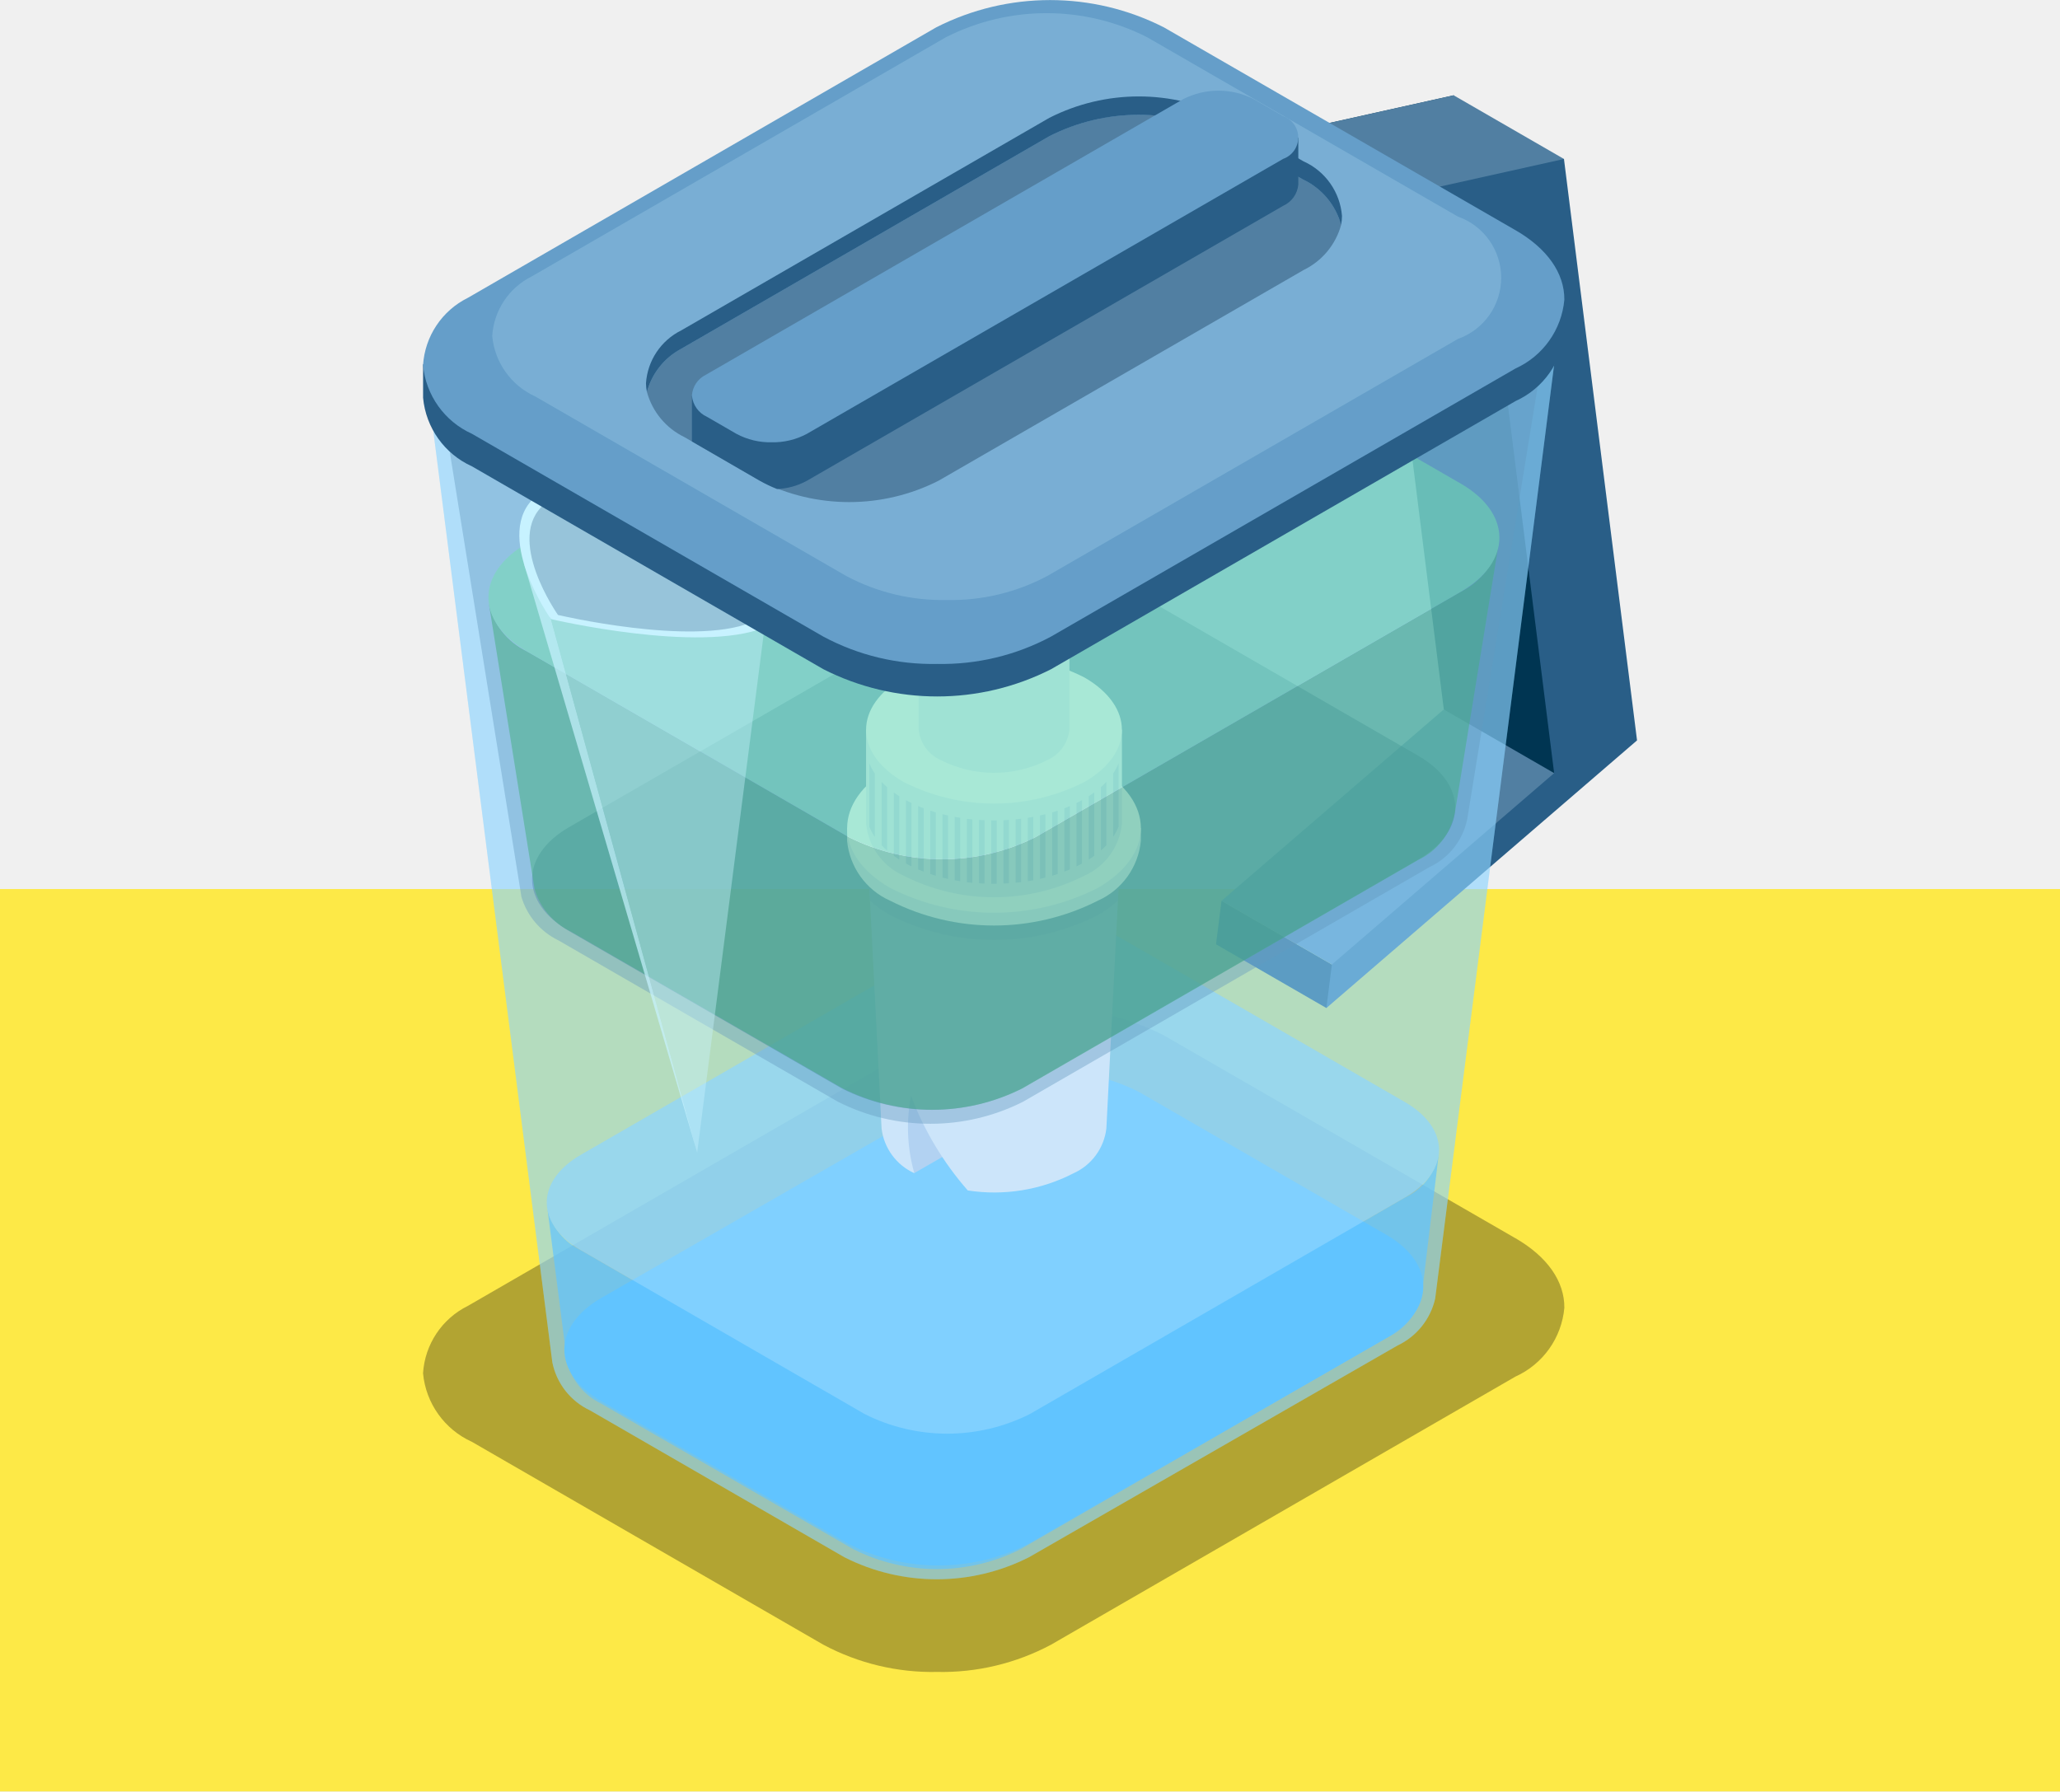
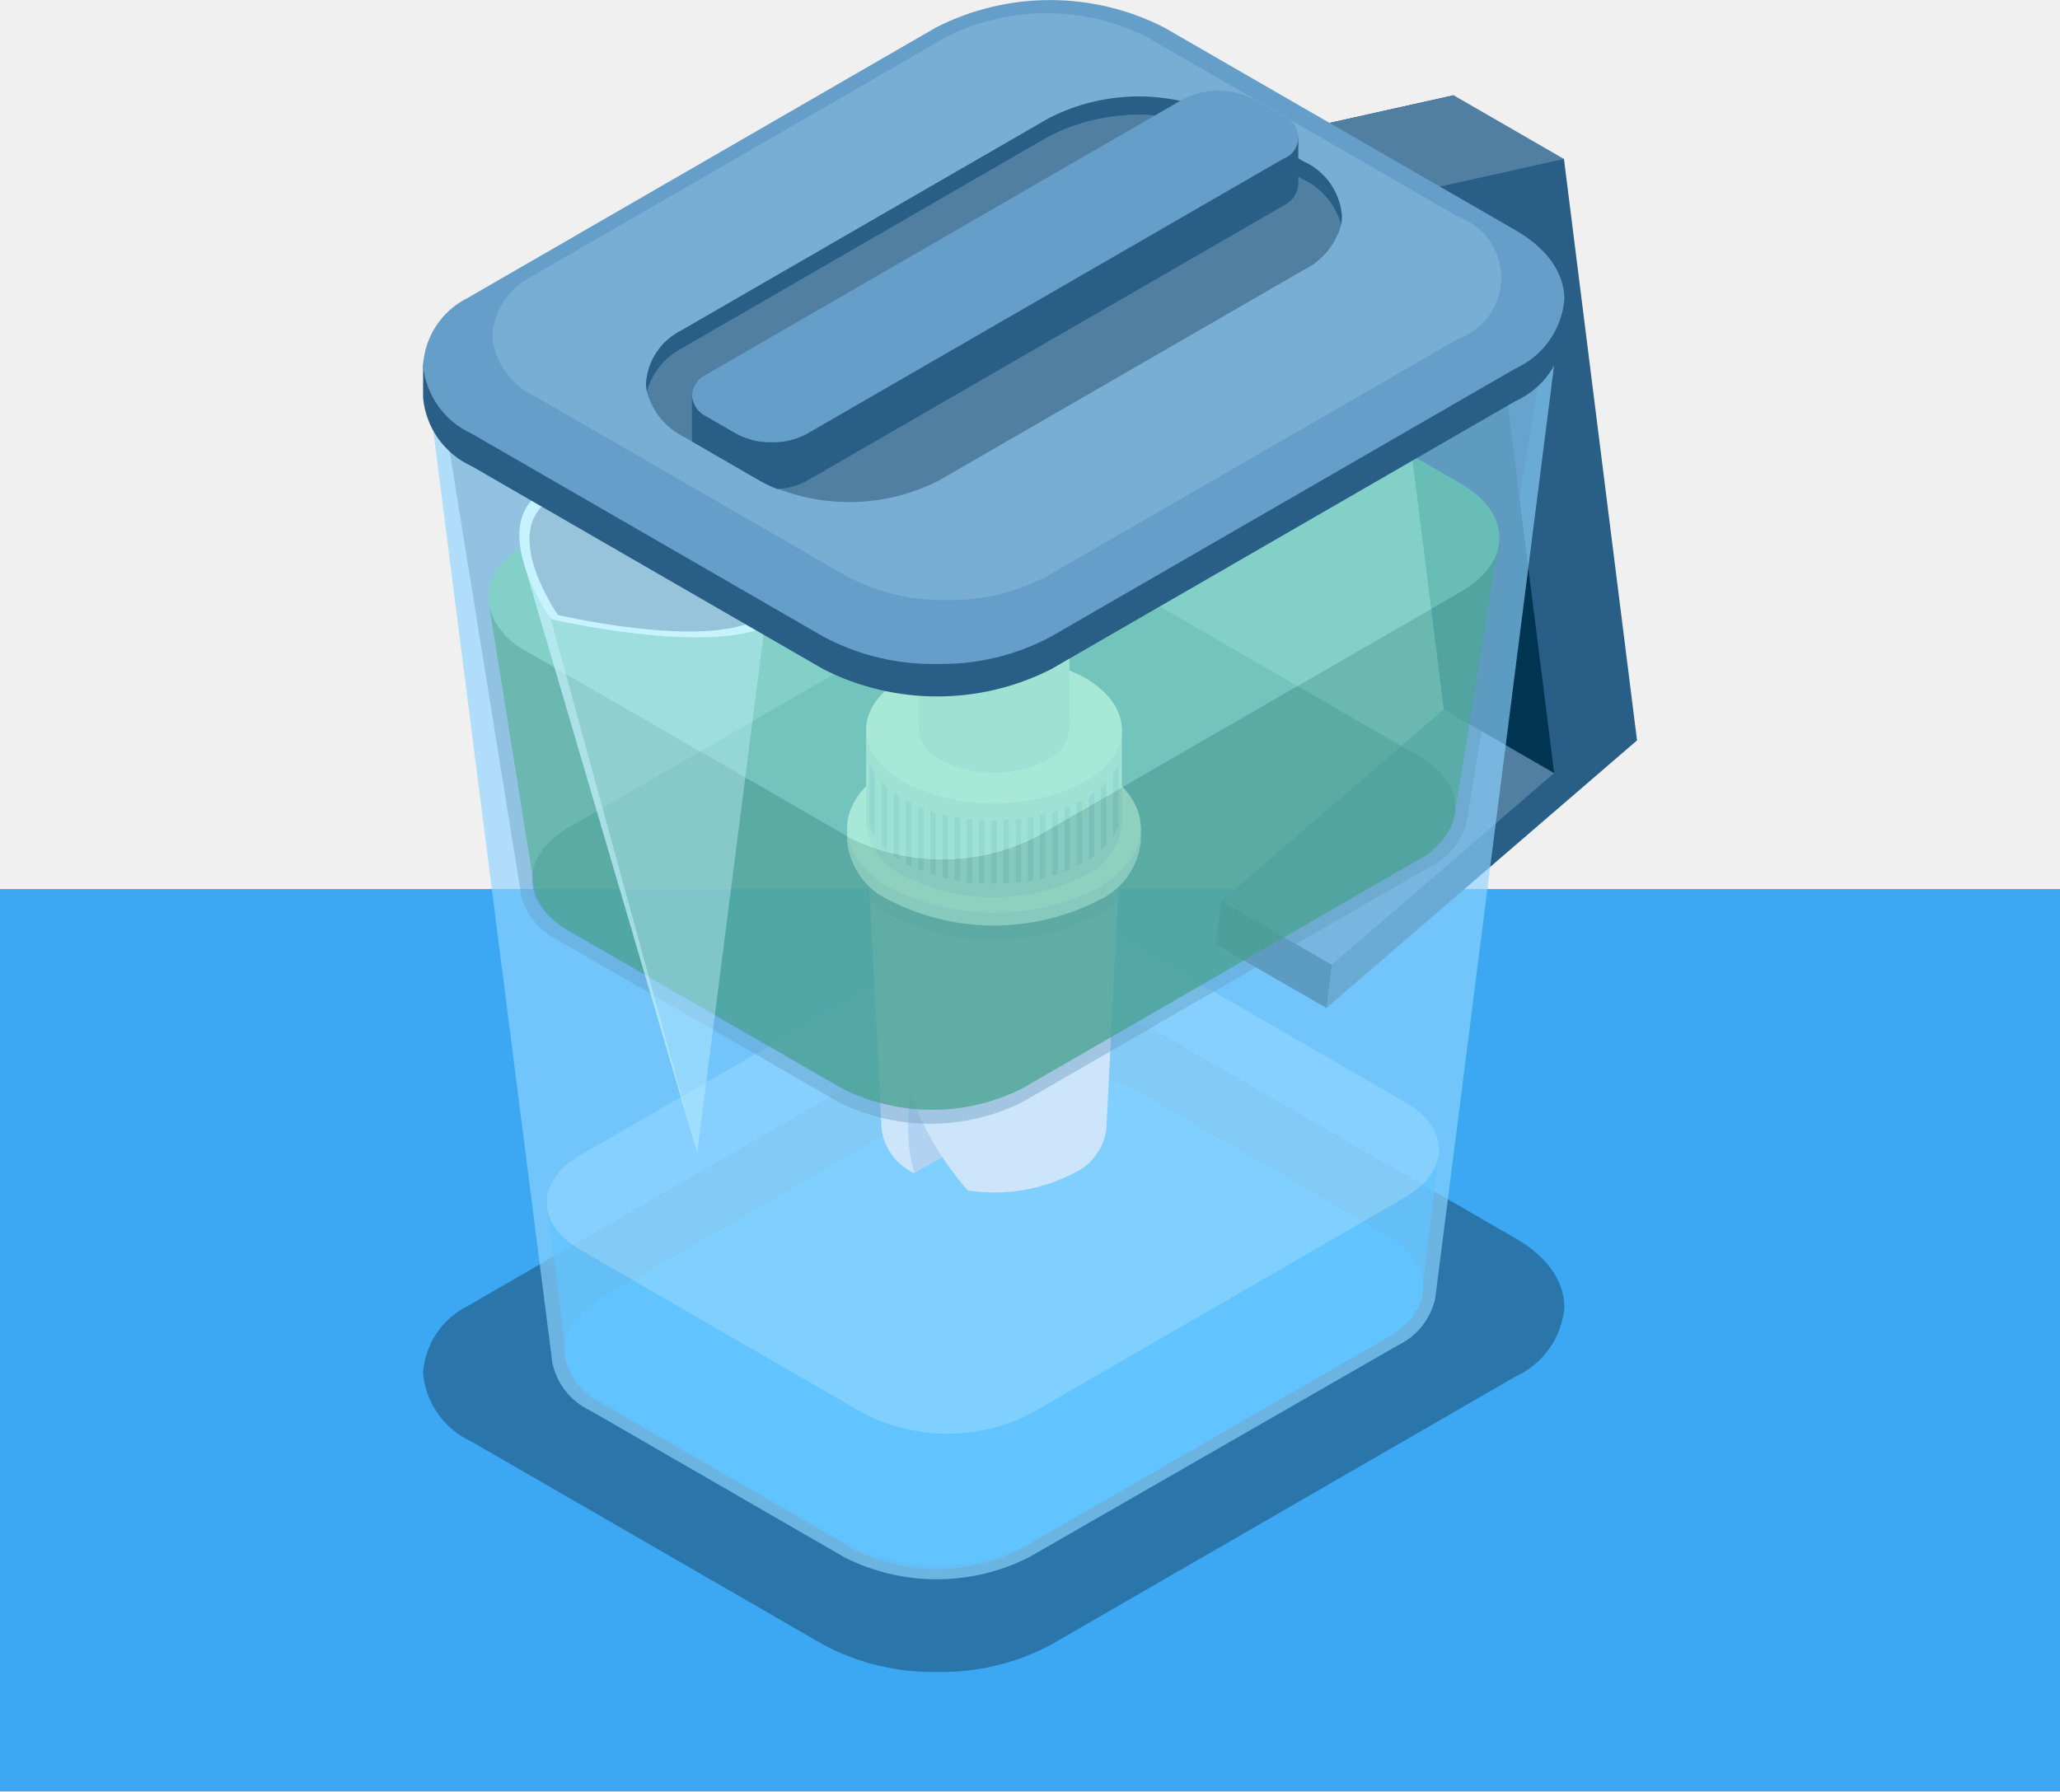
<svg xmlns="http://www.w3.org/2000/svg" width="105" height="91.321" viewBox="0 0 105 91.321">
  <g id="Grupo_87122" data-name="Grupo 87122" transform="translate(-826 -4209.333)">
-     <rect id="Rectángulo_32725" data-name="Rectángulo 32725" width="105" height="46" transform="translate(826 4254.654)" fill="#fde947" />
+     <rect id="Rectángulo_32725" data-name="Rectángulo 32725" width="105" height="46" transform="translate(826 4254.654)" fill="#3ca8f4" />
    <g id="Grupo_87121" data-name="Grupo 87121" transform="translate(599.797 4085.198)">
      <path id="Trazado_146094" data-name="Trazado 146094" d="M273.969,200.12a11.806,11.806,0,0,1-5.8-1.389l-17.915-10.343a4.266,4.266,0,0,1-2.488-3.493,4.116,4.116,0,0,1,2.285-3.435v0l23.874-13.79a12.8,12.8,0,0,1,11.6,0L303.4,177.985l.05.027c1.614.932,2.5,2.19,2.489,3.544a4.266,4.266,0,0,1-2.489,3.506l-23.677,13.67A11.826,11.826,0,0,1,273.969,200.12Z" transform="translate(0 9.245)" opacity="0.3" />
      <g id="Grupo_87106" data-name="Grupo 87106" transform="translate(288.184 128.993)">
        <path id="Trazado_146095" data-name="Trazado 146095" d="M297.975,162.92l1.461-1.422-2.713-26.69-4.3-6.688-8.767,1.951v3.883l4.928-1.1,3.337,26.567,2.042,2.217Z" transform="translate(-280.31 -128.119)" fill="#003552" />
        <path id="Trazado_146096" data-name="Trazado 146096" d="M281.193,161.793l-.281,2.218,5.625,3.247,1.577-2.168-1.294-.048Z" transform="translate(-280.912 -120.731)" fill="#003552" />
        <path id="Trazado_146097" data-name="Trazado 146097" d="M288.018,167.52l10.509-10.232-6.055-3.495-11.329,9.756Z" transform="translate(-280.862 -122.487)" fill="#517fa2" />
        <path id="Trazado_146098" data-name="Trazado 146098" d="M297.636,130.9l-6.19-.648-2.578,2.6v3.884l4.929-1.1,3.338,26.568-11.329,9.757-.28,2.217,15.834-13.642Z" transform="translate(-279.9 -127.651)" fill="#295e87" />
        <path id="Trazado_146099" data-name="Trazado 146099" d="M298.046,131.365l-5.623-3.246-8.767,1.951,5.622,3.247Z" transform="translate(-280.31 -128.119)" fill="#517fa2" />
      </g>
      <path id="Trazado_146100" data-name="Trazado 146100" d="M305.582,140.644l-.8-1.586-.768-.917-19.2-11.188a11.57,11.57,0,0,0-5.415-1.1,11.956,11.956,0,0,0-4.977,1.1l-23.23,13.44-2.075,1.489-1.106,2.1L254.3,193.2h0a3.456,3.456,0,0,0,1.929,2.457l12.958,7.482a10.412,10.412,0,0,0,9.411,0l18.784-10.793a3.505,3.505,0,0,0,1.919-2.386h0Z" transform="translate(0.054 0.376)" fill="#8dd5ff" opacity="0.5" />
      <path id="Trazado_146101" data-name="Trazado 146101" d="M268.158,193.027l-12.591-7.27c-2.527-1.457-2.527-3.826,0-5.282l18.253-10.49a10.12,10.12,0,0,1,9.149,0l12.592,7.271c2.524,1.455,2.524,3.825,0,5.281l-18.255,10.49A10.125,10.125,0,0,1,268.158,193.027Z" transform="translate(1.296 9.818)" fill="#4fbeff" />
      <path id="Trazado_146102" data-name="Trazado 146102" d="M305.582,140.676c.009-1.188-.772-2.377-2.338-3.281l-.006,0v-.006l-17.916-10.343a12.507,12.507,0,0,0-11.3,0l-23.679,13.67v0c-1.564.907-2.345,2.1-2.331,3.287l.619-.024a3.663,3.663,0,0,1,2.152-3.016l0,0L274.452,127.3a11.576,11.576,0,0,1,10.437,0L302.8,137.645h.007a3.66,3.66,0,0,1,2.152,3.012Z" transform="translate(0.054 0.344)" fill="#c7f2ff" />
      <g id="Grupo_87107" data-name="Grupo 87107" transform="translate(254.074 170.967)" opacity="0.7">
        <path id="Trazado_146103" data-name="Trazado 146103" d="M296.674,174.608l-19.116,11.037a9.352,9.352,0,0,1-8.425,0l-14.463-8.351a3.174,3.174,0,0,1-1.7-2.077h0l.985,7.684c.006.045.015.09.023.135l0,.026h0a3.253,3.253,0,0,0,1.711,2.039l12.87,7.431a9.456,9.456,0,0,0,8.521,0L295.8,181.725a3.128,3.128,0,0,0,1.74-2.22h0l.862-7.158H298.4A3.046,3.046,0,0,1,296.674,174.608Z" transform="translate(-252.933 -160.391)" fill="#4fbeff" />
        <path id="Trazado_146104" data-name="Trazado 146104" d="M278,162.542a8.6,8.6,0,0,0-4.209,1l-19.117,11.035c-2.317,1.338-2.316,3.525,0,4.863l14.463,8.351a9.352,9.352,0,0,0,8.425,0l19.116-11.037c2.317-1.338,2.317-3.526,0-4.864l-14.464-8.349a8.6,8.6,0,0,0-4.213-1Z" transform="translate(-252.938 -162.542)" fill="#8dd5ff" />
      </g>
      <g id="Grupo_87108" data-name="Grupo 87108" transform="translate(270.347 162.37)">
        <path id="Trazado_146105" data-name="Trazado 146105" d="M270.679,172.728,268.467,174l-.925-1.29.345-3.03,2.791-.266Z" transform="translate(-266.008 -152.436)" fill="#c2d2ed" />
        <path id="Trazado_146106" data-name="Trazado 146106" d="M266.284,158.579l.791,15.531h0a2.879,2.879,0,0,0,1.668,2.273,8.477,8.477,0,0,1-.166-3.943,15.743,15.743,0,0,0,2.892,4.824,8.82,8.82,0,0,0,5.386-.874,2.874,2.874,0,0,0,1.677-2.279h0l.79-15.531Z" transform="translate(-266.284 -154.814)" fill="#e7edf8" />
        <path id="Trazado_146107" data-name="Trazado 146107" d="M276.191,159.439a12.545,12.545,0,0,0-6.791,0h-3.078l.151,2.966a5.815,5.815,0,0,0,1.029.741,11.691,11.691,0,0,0,10.585,0,5.725,5.725,0,0,0,1.029-.741l.151-2.966Z" transform="translate(-266.275 -154.728)" fill="#c2d2ed" opacity="0.5" />
        <path id="Trazado_146108" data-name="Trazado 146108" d="M277.417,161.918a10.19,10.19,0,0,1-9.222,0c-2.547-1.469-2.547-3.853,0-5.324a10.19,10.19,0,0,1,9.222,0C279.96,158.065,279.96,160.449,277.417,161.918Z" transform="translate(-266.284 -155.491)" fill="#fff" />
      </g>
      <g id="Grupo_87114" data-name="Grupo 87114" transform="translate(248.683 126.404)">
        <path id="Trazado_146109" data-name="Trazado 146109" d="M304.772,141.074l-.307-.81-.651-1.482-1.155-1L284.149,127.2a10.591,10.591,0,0,0-5.191-.938,13.122,13.122,0,0,0-5.195,1.5l-23.172,13.456-1.53,1.532-.252,1.33-.212.473,3.967,24.626a1.294,1.294,0,0,0,.023.149l0,.029h0a3.605,3.605,0,0,0,1.9,2.256l14.245,8.225a10.463,10.463,0,0,0,9.432,0l20.717-11.961a3.468,3.468,0,0,0,1.928-2.458h0Z" transform="translate(-248.5 -125.943)" fill="#517fa2" opacity="0.4" />
        <path id="Trazado_146110" data-name="Trazado 146110" d="M277.29,174.327a10.2,10.2,0,0,1-9.189,0l-13.885-8.015c-2.525-1.46-2.525-3.848,0-5.307l20.192-11.656a10.2,10.2,0,0,1,9.192,0l13.88,8.015c2.529,1.458,2.529,3.846,0,5.305Z" transform="translate(-247.683 -121.113)" fill="#295e87" opacity="0.4" />
        <g id="Grupo_87113" data-name="Grupo 87113" transform="translate(20.697 28.008)">
          <g id="Grupo_87109" data-name="Grupo 87109" transform="translate(0 7.607)">
            <path id="Trazado_146111" data-name="Trazado 146111" d="M280.465,158.833h-4.091a12.521,12.521,0,0,0-6.791,0h-4.092v.652h0a3.724,3.724,0,0,0,2.195,3.056,11.7,11.7,0,0,0,10.585,0,3.723,3.723,0,0,0,2.194-3.057h0Z" transform="translate(-265.491 -154.511)" fill="#e7edf8" />
            <path id="Trazado_146112" data-name="Trazado 146112" d="M278.271,162.582a11.691,11.691,0,0,1-10.585,0c-2.923-1.688-2.923-4.424,0-6.111a11.691,11.691,0,0,1,10.585,0C281.195,158.158,281.195,160.895,278.271,162.582Z" transform="translate(-265.491 -155.204)" fill="#fff" />
          </g>
          <g id="Grupo_87111" data-name="Grupo 87111" transform="translate(0.967 3.157)">
            <path id="Trazado_146113" data-name="Trazado 146113" d="M279.326,154.715h-3.564a10.927,10.927,0,0,0-5.915,0h-3.563v4.777h0a3.244,3.244,0,0,0,1.911,2.663,10.19,10.19,0,0,0,9.222,0,3.245,3.245,0,0,0,1.91-2.663h0Z" transform="translate(-266.284 -150.951)" fill="#e7edf8" />
            <g id="Grupo_87110" data-name="Grupo 87110" transform="translate(0.171 5.478)">
              <path id="Trazado_146114" data-name="Trazado 146114" d="M275.361,157.586c-.09.05-.184.1-.28.144v3.233c.1-.048.19-.1.28-.145Z" transform="translate(-264.525 -155.709)" fill="#c2d2ed" />
              <path id="Trazado_146115" data-name="Trazado 146115" d="M274.854,157.833c-.093.04-.188.078-.282.113v3.231c.094-.035.189-.073.282-.113Z" transform="translate(-264.637 -155.655)" fill="#c2d2ed" />
              <path id="Trazado_146116" data-name="Trazado 146116" d="M274.342,158.025c-.091.03-.185.061-.279.089v3.23c.094-.028.188-.057.279-.088Z" transform="translate(-264.748 -155.613)" fill="#c2d2ed" />
              <path id="Trazado_146117" data-name="Trazado 146117" d="M268.232,157.73c-.1-.045-.189-.094-.28-.144v3.231c.091.05.184.1.28.145Z" transform="translate(-266.089 -155.709)" fill="#c2d2ed" />
              <path id="Trazado_146118" data-name="Trazado 146118" d="M267.443,160.5c.09.065.182.128.28.19v-3.231c-.1-.062-.19-.127-.28-.191Z" transform="translate(-266.2 -155.78)" fill="#c2d2ed" />
              <path id="Trazado_146119" data-name="Trazado 146119" d="M275.871,157.265c-.089.065-.182.129-.28.191v3.233c.1-.063.191-.127.28-.191Z" transform="translate(-264.413 -155.78)" fill="#c2d2ed" />
              <path id="Trazado_146120" data-name="Trazado 146120" d="M272.815,158.363c-.094.012-.187.023-.28.033v3.231l.28-.032Z" transform="translate(-265.083 -155.539)" fill="#c2d2ed" />
              <path id="Trazado_146121" data-name="Trazado 146121" d="M276.611,159.8a2.958,2.958,0,0,0,.278-.522v-3.231a3,3,0,0,1-.278.522Z" transform="translate(-264.189 -156.047)" fill="#c2d2ed" />
              <path id="Trazado_146122" data-name="Trazado 146122" d="M272.026,161.659l.28-.016v-3.231c-.093.007-.187.012-.28.016Z" transform="translate(-265.195 -155.528)" fill="#c2d2ed" />
              <path id="Trazado_146123" data-name="Trazado 146123" d="M273.324,158.285c-.094.017-.187.034-.279.048v3.233l.279-.049Z" transform="translate(-264.972 -155.556)" fill="#c2d2ed" />
              <path id="Trazado_146124" data-name="Trazado 146124" d="M273.831,158.174c-.09.022-.183.045-.277.065v3.233c.094-.022.187-.044.277-.067Z" transform="translate(-264.86 -155.58)" fill="#c2d2ed" />
              <path id="Trazado_146125" data-name="Trazado 146125" d="M267.213,157.092a3.486,3.486,0,0,1-.28-.271v3.231a3.7,3.7,0,0,0,.28.271Z" transform="translate(-266.312 -155.877)" fill="#c2d2ed" />
              <path id="Trazado_146126" data-name="Trazado 146126" d="M268.741,157.946c-.1-.035-.188-.073-.28-.113v3.23c.093.041.185.079.28.115Z" transform="translate(-265.977 -155.655)" fill="#c2d2ed" />
              <path id="Trazado_146127" data-name="Trazado 146127" d="M271.795,158.433q-.137,0-.278,0v3.231h.278Z" transform="translate(-265.307 -155.524)" fill="#c2d2ed" />
              <path id="Trazado_146128" data-name="Trazado 146128" d="M276.379,156.821c-.085.091-.178.184-.277.271v3.231c.1-.088.191-.179.277-.271Z" transform="translate(-264.301 -155.877)" fill="#c2d2ed" />
              <path id="Trazado_146129" data-name="Trazado 146129" d="M271.287,158.428c-.094,0-.188-.009-.28-.016v3.231l.28.016Z" transform="translate(-265.419 -155.528)" fill="#c2d2ed" />
              <path id="Trazado_146130" data-name="Trazado 146130" d="M266.7,156.569a2.851,2.851,0,0,1-.279-.522v3.233a2.842,2.842,0,0,0,.279.521Z" transform="translate(-266.424 -156.047)" fill="#c2d2ed" />
              <path id="Trazado_146131" data-name="Trazado 146131" d="M270.779,158.4c-.1-.01-.189-.021-.282-.033V161.6c.093.011.185.022.282.032Z" transform="translate(-265.531 -155.539)" fill="#c2d2ed" />
              <path id="Trazado_146132" data-name="Trazado 146132" d="M269.249,158.114c-.094-.028-.185-.059-.279-.089v3.231c.094.03.185.06.279.088Z" transform="translate(-265.865 -155.613)" fill="#c2d2ed" />
              <path id="Trazado_146133" data-name="Trazado 146133" d="M269.76,158.239c-.094-.02-.187-.043-.282-.065v3.23l.282.067Z" transform="translate(-265.754 -155.58)" fill="#c2d2ed" />
              <path id="Trazado_146134" data-name="Trazado 146134" d="M270.27,158.333c-.094-.013-.189-.03-.282-.048v3.231c.093.017.188.032.282.049Z" transform="translate(-265.642 -155.556)" fill="#c2d2ed" />
            </g>
            <path id="Trazado_146135" data-name="Trazado 146135" d="M277.417,157.981a10.19,10.19,0,0,1-9.222,0c-2.547-1.469-2.547-3.853,0-5.324a10.19,10.19,0,0,1,9.222,0C279.96,154.128,279.96,156.512,277.417,157.981Z" transform="translate(-266.284 -151.555)" fill="#fff" />
          </g>
          <g id="Grupo_87112" data-name="Grupo 87112" transform="translate(3.645)">
            <path id="Trazado_146136" data-name="Trazado 146136" d="M276.167,150.828h-2.1a6.428,6.428,0,0,0-3.484,0h-2.1v4.685h0a1.913,1.913,0,0,0,1.125,1.568,6.008,6.008,0,0,0,5.434,0,1.914,1.914,0,0,0,1.128-1.568h0Z" transform="translate(-268.48 -148.61)" fill="#e7edf8" />
            <path id="Trazado_146137" data-name="Trazado 146137" d="M275.039,152.753a6.008,6.008,0,0,1-5.434,0c-1.5-.867-1.5-2.273,0-3.139a6.008,6.008,0,0,1,5.434,0C276.541,150.481,276.541,151.886,275.039,152.753Z" transform="translate(-268.48 -148.965)" fill="#fff" />
            <path id="Trazado_146138" data-name="Trazado 146138" d="M275.037,151.3a1.6,1.6,0,0,0-.826-.969,4.529,4.529,0,0,0-4.113,0,1.588,1.588,0,0,0-.827.969,1.332,1.332,0,0,1,.827-1.4,4.544,4.544,0,0,1,4.113,0A1.332,1.332,0,0,1,275.037,151.3Z" transform="translate(-268.312 -148.868)" fill="#c2d2ed" />
            <path id="Trazado_146139" data-name="Trazado 146139" d="M275.032,151.225a1.589,1.589,0,0,1-.826.972,4.551,4.551,0,0,1-4.113,0,.983.983,0,0,1,0-1.941,4.529,4.529,0,0,1,4.113,0A1.6,1.6,0,0,1,275.032,151.225Z" transform="translate(-268.307 -148.791)" fill="#e7edf8" />
          </g>
        </g>
        <path id="Trazado_146140" data-name="Trazado 146140" d="M279.566,126.6a10.014,10.014,0,0,1,4.917,1.162L302.4,138.1a2.6,2.6,0,0,1,0,4.981L278.72,156.756a10.992,10.992,0,0,1-9.833,0L250.97,146.412a2.6,2.6,0,0,1,0-4.981l23.677-13.67a10.023,10.023,0,0,1,4.919-1.162Zm0-.6a10.711,10.711,0,0,0-5.221,1.243l-23.675,13.67c-2.87,1.657-2.868,4.369,0,6.025l17.916,10.343a11.581,11.581,0,0,0,10.433,0l23.679-13.67c2.872-1.657,2.872-4.368,0-6.025l-17.915-10.343A10.679,10.679,0,0,0,279.566,126Z" transform="translate(-248.517 -125.996)" fill="#659ec9" />
      </g>
      <g id="Grupo_87115" data-name="Grupo 87115" transform="translate(251.096 138.193)" opacity="0.5">
        <path id="Trazado_146141" data-name="Trazado 146141" d="M300.055,149.283l-21.66,12.5a10.6,10.6,0,0,1-9.546,0l-16.388-9.461a3.532,3.532,0,0,1-1.947-2.457l2.3,14.359c.006.049.013.1.024.146l0,.026h0a3.5,3.5,0,0,0,1.845,2.2l13.861,8a10.192,10.192,0,0,0,9.176,0l20.157-11.638a3.376,3.376,0,0,0,1.877-2.391h0l2.206-13.555A3.655,3.655,0,0,1,300.055,149.283Z" transform="translate(-250.493 -133.173)" fill="#249e48" />
        <path id="Trazado_146142" data-name="Trazado 146142" d="M278.9,135.664a9.764,9.764,0,0,0-4.773,1.136l-21.66,12.5c-2.624,1.516-2.623,3.995,0,5.512l16.388,9.461a10.6,10.6,0,0,0,9.546,0l21.66-12.5c2.624-1.517,2.624-4,0-5.513l-16.39-9.46a9.737,9.737,0,0,0-4.773-1.136Z" transform="translate(-250.496 -135.664)" fill="#68e38b" />
      </g>
      <path id="Trazado_146143" data-name="Trazado 146143" d="M305.582,137.982l-1.206,2.242-2.092,1.355-22.256,12.8a10.63,10.63,0,0,1-5.825,1.691A15.92,15.92,0,0,1,268.8,155l-19.18-11.163-1.066-1.306-.541-1.213,6.29,49.221h0A3.456,3.456,0,0,0,256.229,193l12.958,7.482a10.412,10.412,0,0,0,9.411,0l18.784-10.793A3.505,3.505,0,0,0,299.3,187.3h0Z" transform="translate(0.054 3.038)" fill="#8dd5ff" opacity="0.3" />
      <g id="Grupo_87116" data-name="Grupo 87116" transform="translate(252.891 152.808)">
        <path id="Trazado_146144" data-name="Trazado 146144" d="M253.11,150.016l10.89.428-3.434,26.77Z" transform="translate(-251.718 -147.131)" fill="#c7f2ff" opacity="0.4" />
        <path id="Trazado_146145" data-name="Trazado 146145" d="M253.361,150.535l-1.392-2.885,8.848,30.084Z" transform="translate(-251.969 -147.65)" fill="#c7f2ff" opacity="0.7" />
      </g>
      <path id="Trazado_146146" data-name="Trazado 146146" d="M304.961,137.967a3.663,3.663,0,0,1-2.152,3.013L279.13,154.65a11.569,11.569,0,0,1-10.433,0l-8.959-5.171-8.958-5.171a3.663,3.663,0,0,1-2.152-3.009l-.619.024a3.982,3.982,0,0,0,2.339,3.235l3.144,1.817c-2.328,1.934.738,6.285.738,6.285s7.542,1.773,10.89.428l3.141,1.814a12.515,12.515,0,0,0,11.307,0l23.677-13.669a3.982,3.982,0,0,0,2.338-3.247Z" transform="translate(0.054 3.034)" fill="#c7f2ff" />
      <path id="Trazado_146147" data-name="Trazado 146147" d="M253,145.192c-2.1,1.745.667,5.673.667,5.673s6.805,1.6,9.829.387Z" transform="translate(0.977 4.619)" fill="#517fa2" opacity="0.4" />
      <g id="Grupo_87120" data-name="Grupo 87120" transform="translate(247.763 124.135)">
        <g id="Grupo_87117" data-name="Grupo 87117">
          <path id="Trazado_146148" data-name="Trazado 146148" d="M305.519,139.2a5.358,5.358,0,0,0-2.07-1.966l-.05-.026L285.527,126.89a12.795,12.795,0,0,0-11.6,0l-23.874,13.789v0a5.2,5.2,0,0,0-1.873,1.852l-.412-.127v1.71a4.263,4.263,0,0,0,2.488,3.493l17.915,10.343a12.818,12.818,0,0,0,11.606,0l23.677-13.67a4.263,4.263,0,0,0,2.489-3.506v-1.662Z" transform="translate(-247.763 -123.836)" fill="#295e87" />
          <path id="Trazado_146149" data-name="Trazado 146149" d="M273.969,157.98a11.78,11.78,0,0,1-5.8-1.393l-17.915-10.341a4.265,4.265,0,0,1-2.488-3.493,4.12,4.12,0,0,1,2.285-3.436v0l23.874-13.789a12.8,12.8,0,0,1,11.6,0L303.4,135.842l.05.028c1.614.93,2.5,2.189,2.489,3.543a4.268,4.268,0,0,1-2.489,3.506l-23.677,13.668A11.8,11.8,0,0,1,273.969,157.98Z" transform="translate(-247.763 -124.135)" fill="#659ec9" />
        </g>
        <g id="Grupo_87118" data-name="Grupo 87118" transform="translate(3.531 0.671)">
          <path id="Trazado_146150" data-name="Trazado 146150" d="M273.823,154.6a10.432,10.432,0,0,1-5.13-1.229l-15.836-9.144a3.768,3.768,0,0,1-2.2-3.087,3.647,3.647,0,0,1,2.018-3.037v0l21.106-12.19a11.33,11.33,0,0,1,10.26,0l15.8,9.121.044.023a3.307,3.307,0,0,1,0,6.232l-20.933,12.085A10.427,10.427,0,0,1,273.823,154.6Z" transform="translate(-250.659 -124.685)" fill="#c7f2ff" opacity="0.2" />
          <path id="Trazado_146151" data-name="Trazado 146151" d="M290.6,132.242l-.042-.018-3.807-2.2a10.054,10.054,0,0,0-9.116,0l-18.76,10.835h0a3.518,3.518,0,0,0-1.749,2.207,3.611,3.611,0,0,0,1.91,2.3l3.839,2.219a10.061,10.061,0,0,0,9.12,0l18.605-10.74a3.62,3.62,0,0,0,1.909-2.3A3.627,3.627,0,0,0,290.6,132.242Z" transform="translate(-249.241 -123.754)" fill="#517fa2" />
          <path id="Trazado_146152" data-name="Trazado 146152" d="M292.56,134.258a2.4,2.4,0,0,1-.045.456,3.627,3.627,0,0,0-1.909-2.3l-.042-.018-3.807-2.2a10.054,10.054,0,0,0-9.116,0l-18.76,10.835h0a3.518,3.518,0,0,0-1.749,2.207,2.361,2.361,0,0,1-.048-.446,3.251,3.251,0,0,1,1.8-2.7h0l18.76-10.834a10.064,10.064,0,0,1,9.116,0l3.807,2.2.042.022A3.337,3.337,0,0,1,292.56,134.258Z" transform="translate(-249.249 -123.922)" fill="#295e87" />
        </g>
        <g id="Grupo_87119" data-name="Grupo 87119" transform="translate(13.708 4.621)">
          <path id="Trazado_146153" data-name="Trazado 146153" d="M289.147,133.485a1.314,1.314,0,0,0,.766-1.08v-2.392l-1.055.447-1.221-.706a3.962,3.962,0,0,0-3.583,0l-18.116,10.46-6.933,2.952V145.5l3.454,2a7.105,7.105,0,0,0,.888.427,3.5,3.5,0,0,0,1.513-.419Z" transform="translate(-259.005 -127.618)" fill="#295e87" />
          <path id="Trazado_146154" data-name="Trazado 146154" d="M263.07,145.851a3.646,3.646,0,0,1-1.792-.429l-1.507-.871a1.311,1.311,0,0,1-.766-1.078,1.26,1.26,0,0,1,.7-1.058h0l24.346-14.061a3.962,3.962,0,0,1,3.583,0l1.51.872a1.155,1.155,0,0,1,0,2.175L264.86,145.422A3.643,3.643,0,0,1,263.07,145.851Z" transform="translate(-259.005 -127.925)" fill="#659ec9" />
        </g>
      </g>
    </g>
  </g>
</svg>
